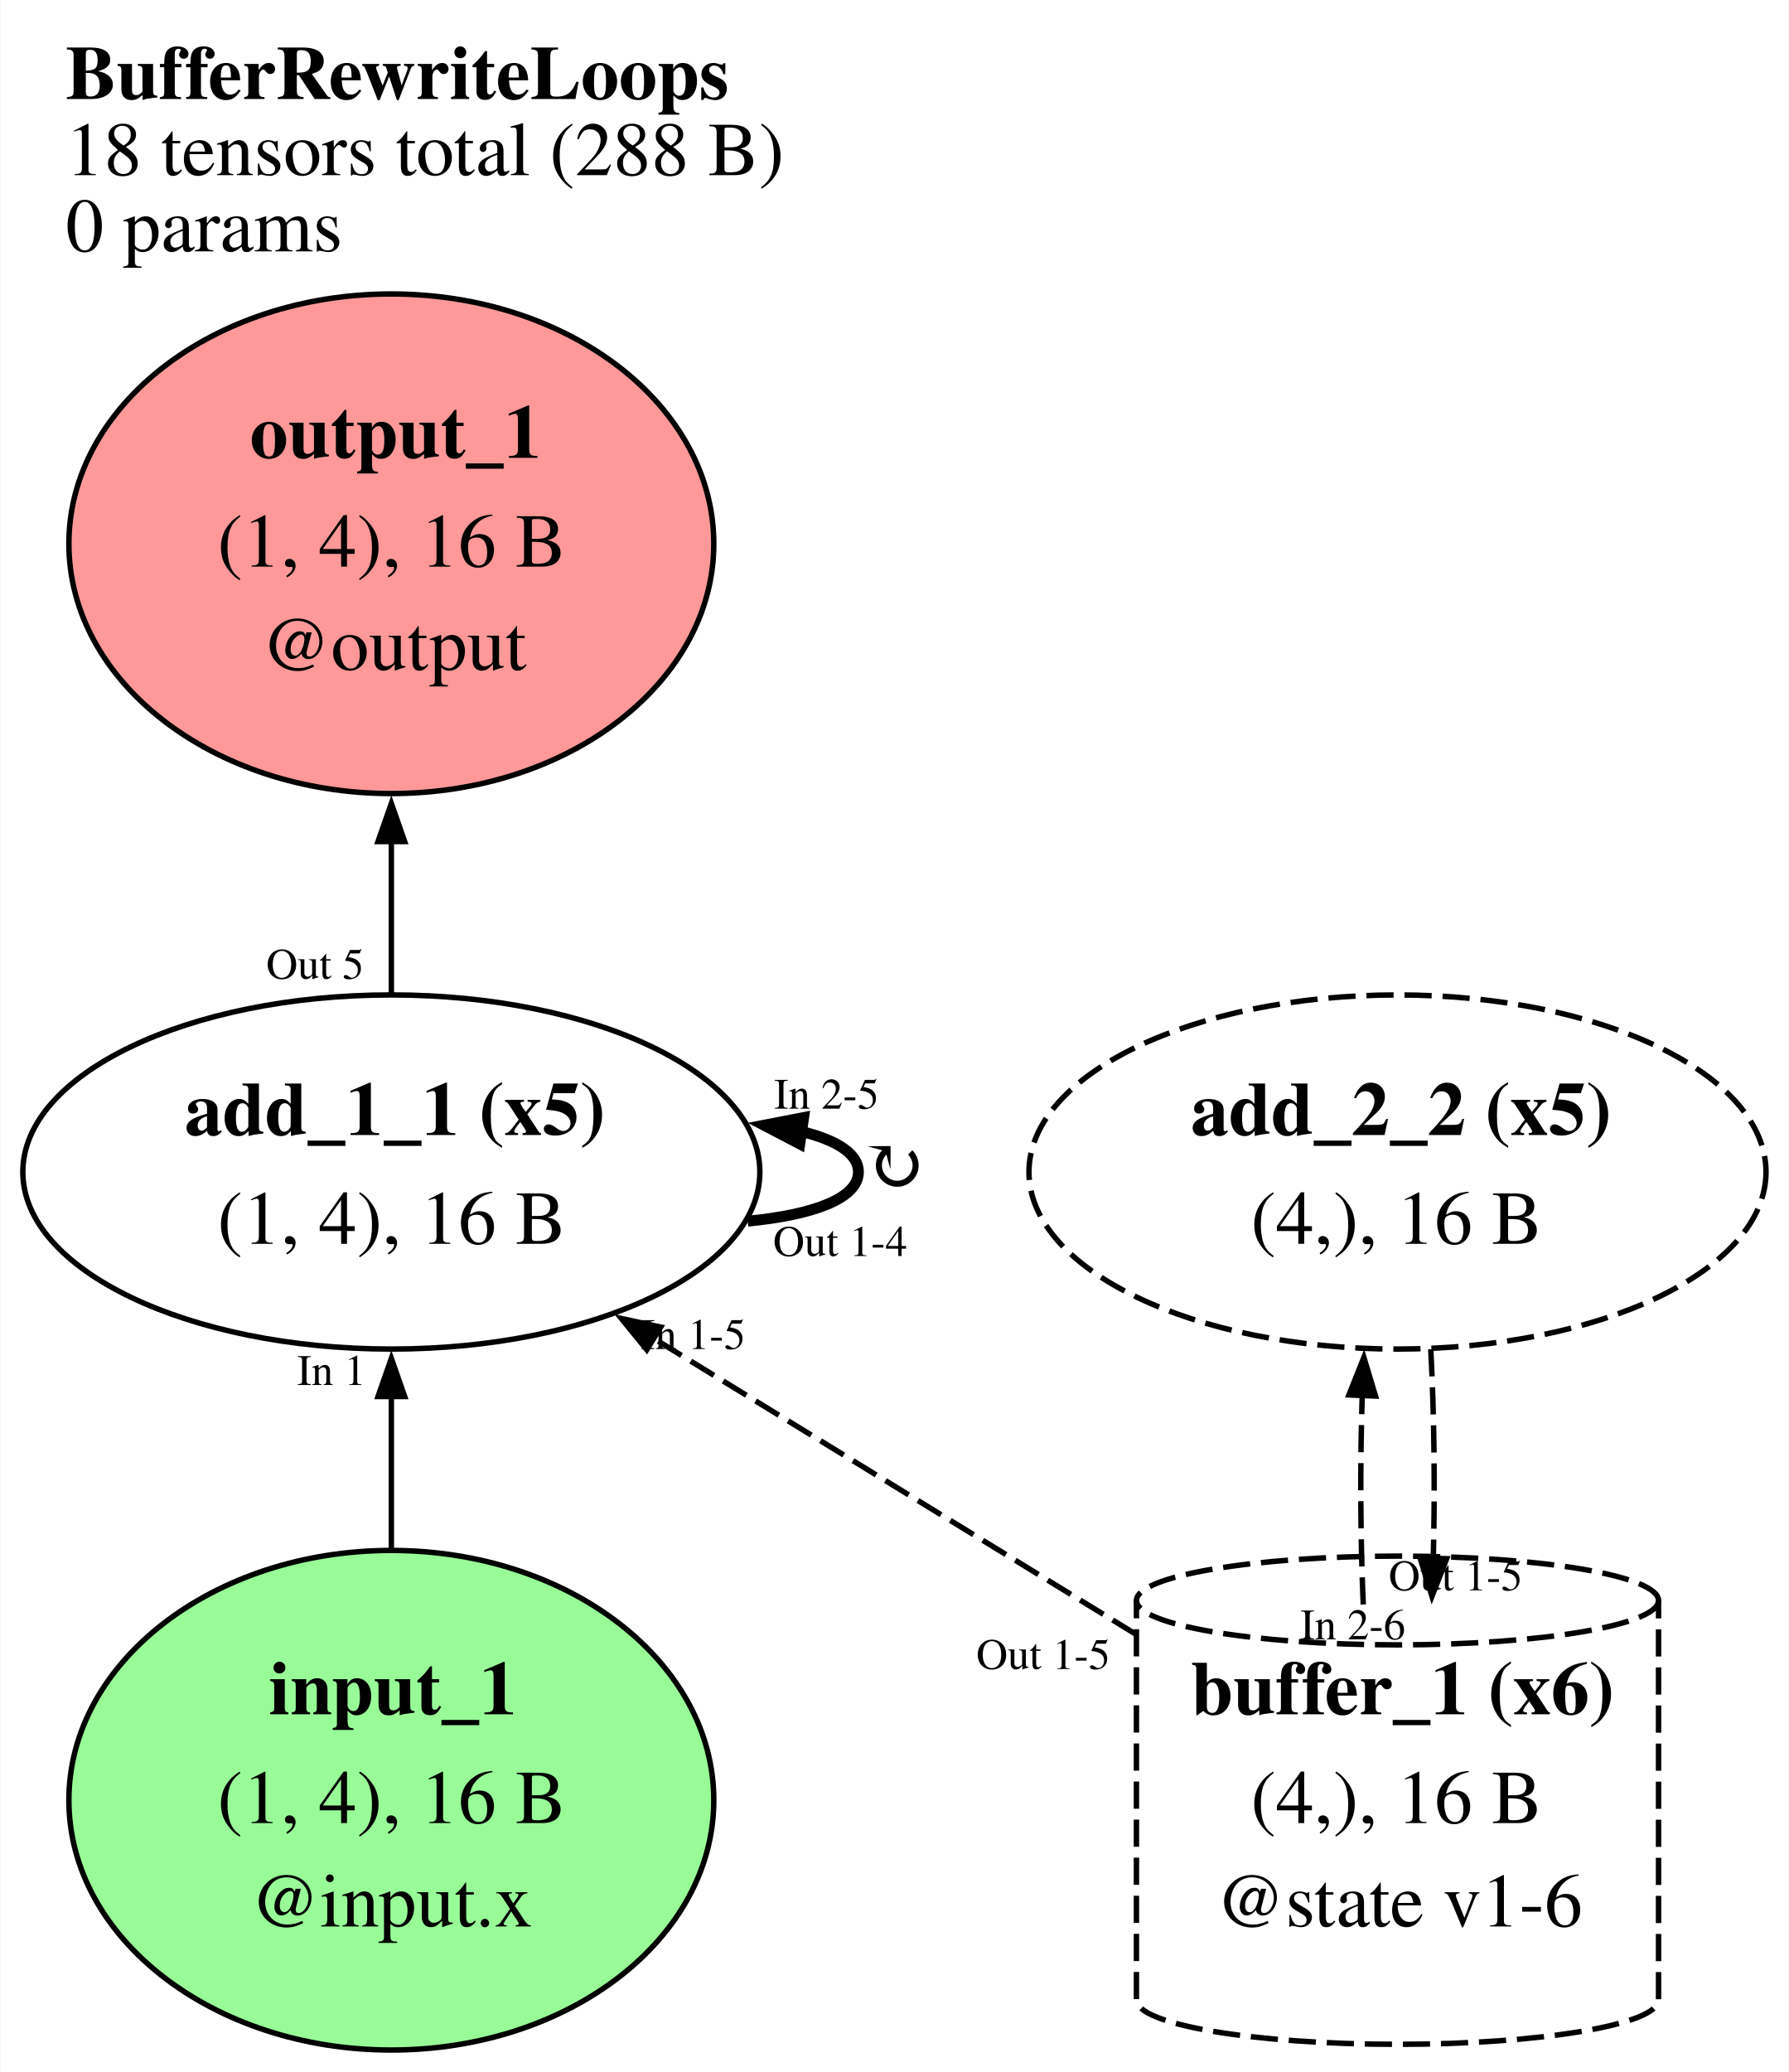
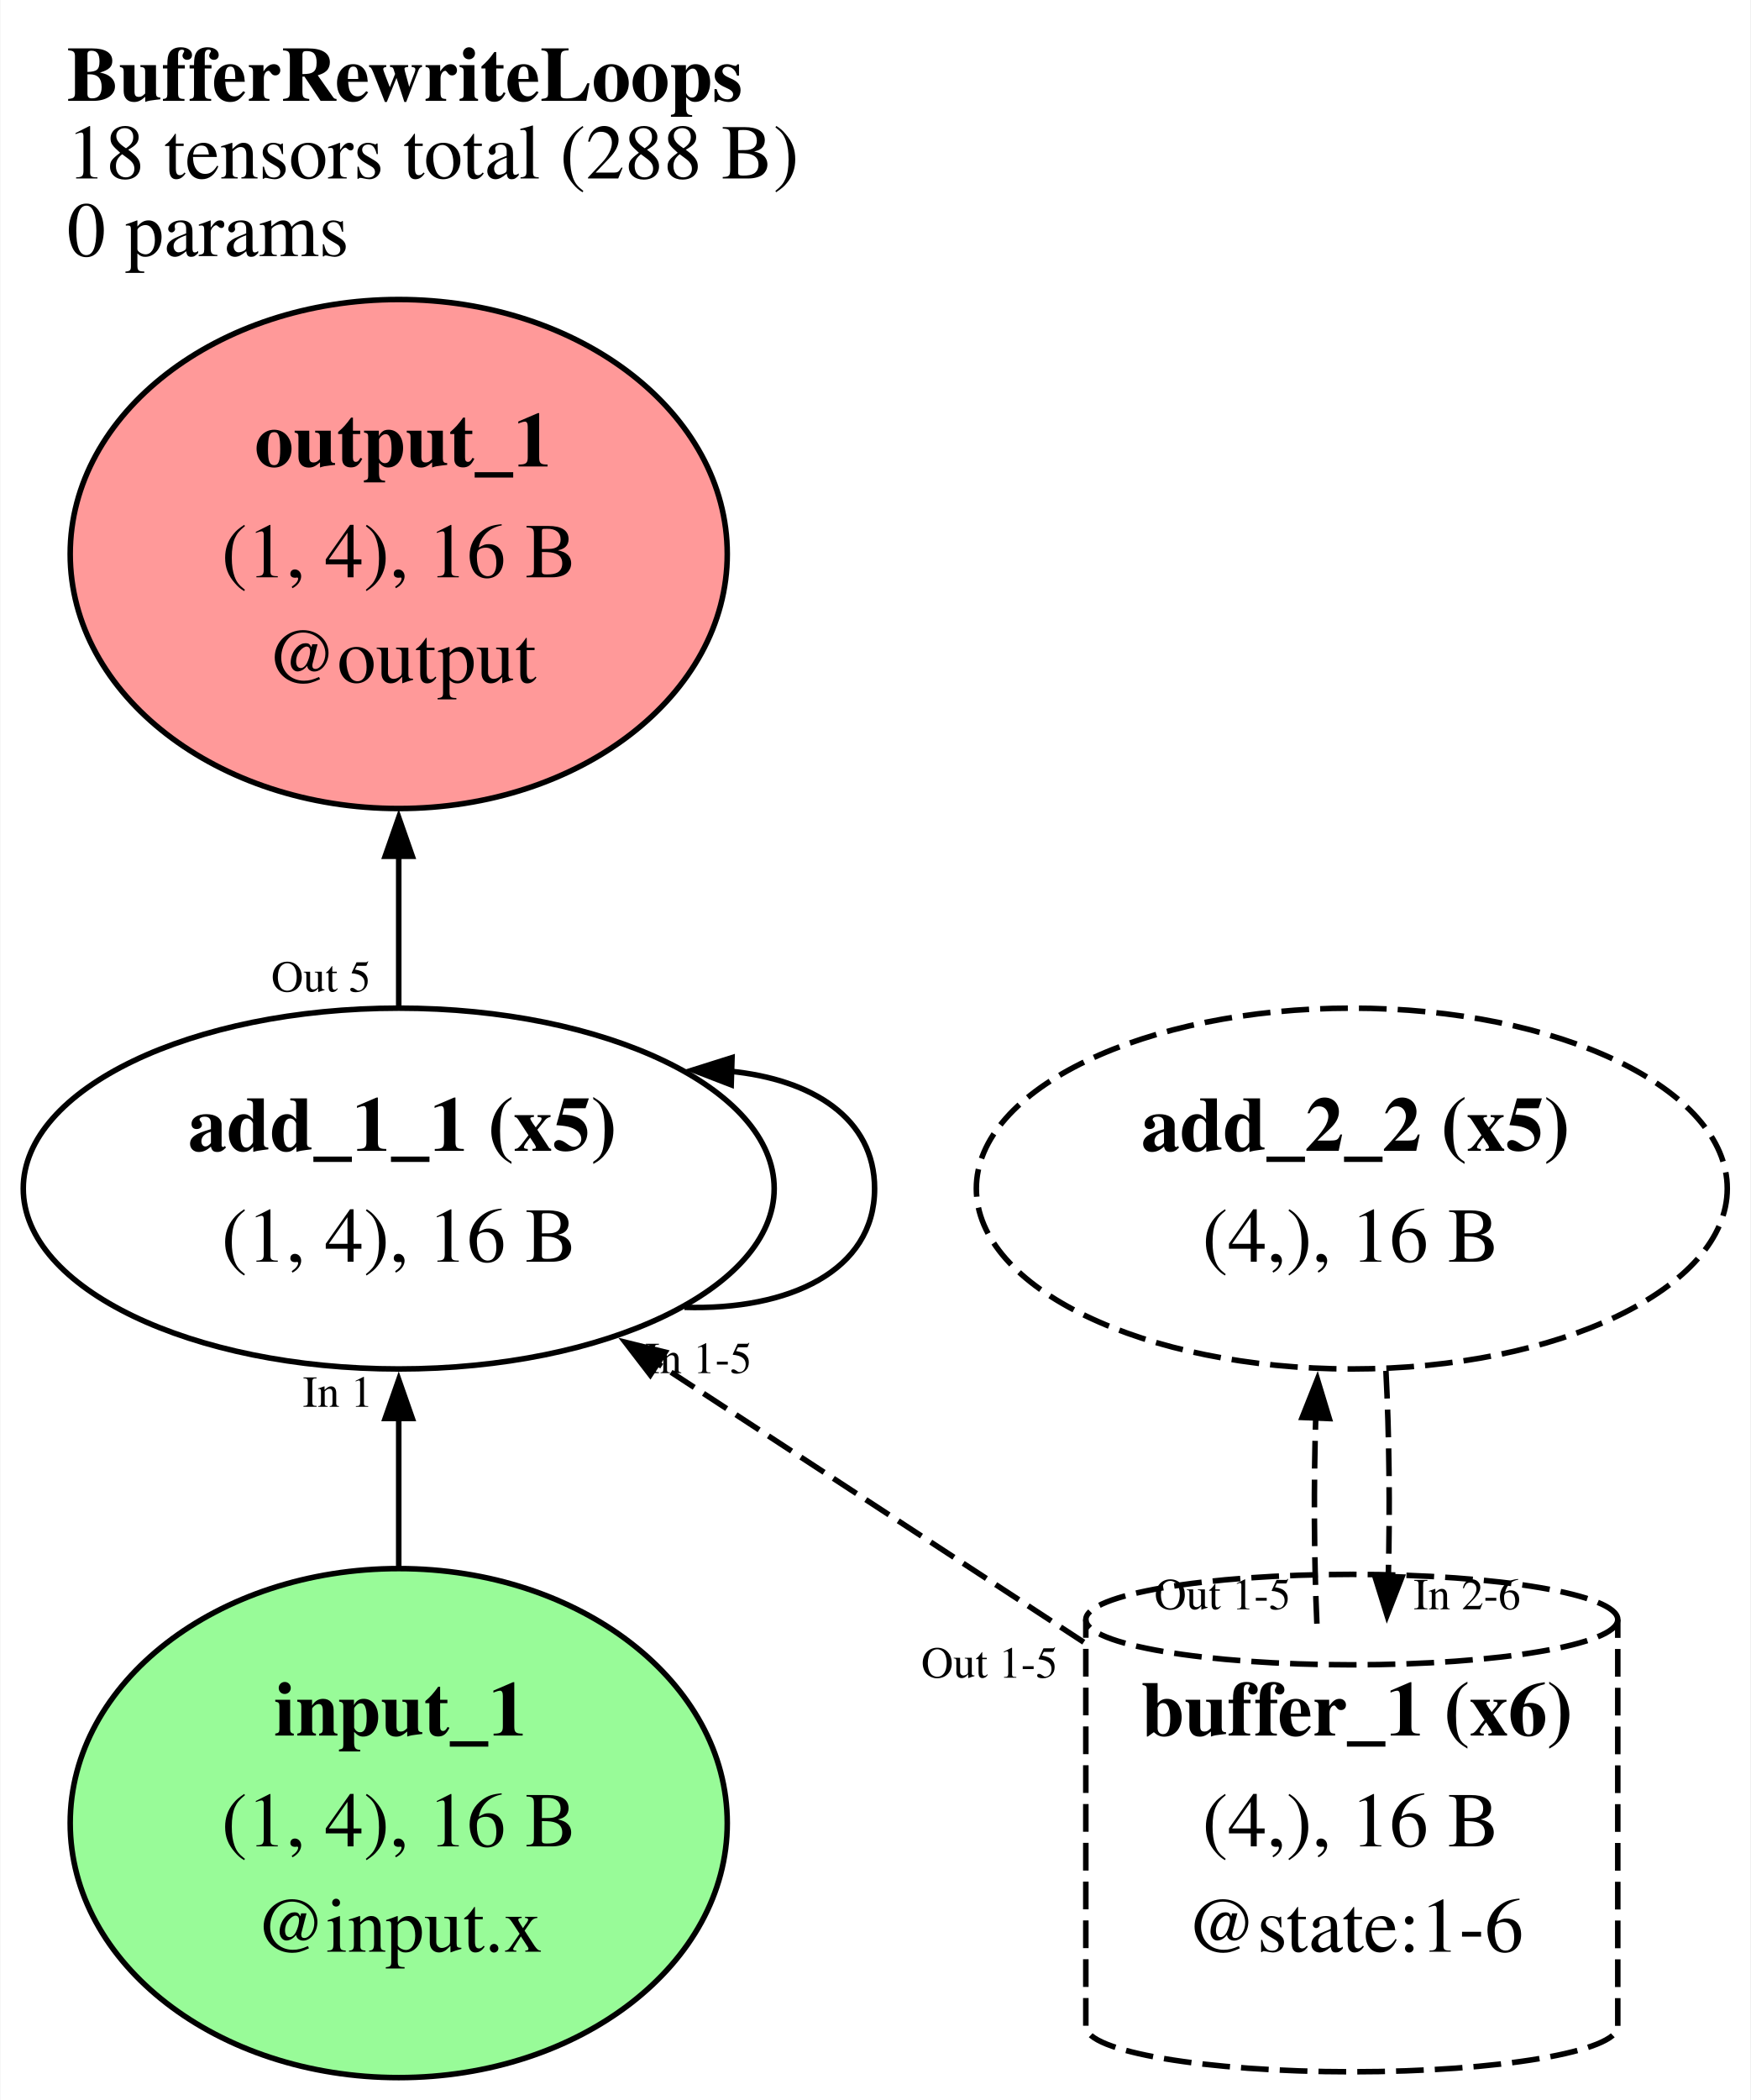
- <svg xmlns="http://www.w3.org/2000/svg" xmlns:xlink="http://www.w3.org/1999/xlink" width="329pt" height="381pt" viewBox="0.00 0.00 328.76 380.90">
-   <g id="graph0" class="graph" transform="scale(1 1) rotate(0) translate(4 376.9)">
-     <polygon fill="white" stroke="none" points="-4,4 -4,-376.9 324.76,-376.9 324.76,4 -4,4" />
-     <text text-anchor="start" x="8" y="-358.7" font-family="Times,serif" font-weight="bold" font-size="14.00">BufferRewriteLoops</text>
-     <text text-anchor="start" x="8" y="-344.7" font-family="Times,serif" font-size="14.00">18 tensors total (288 B)</text>
-     <text text-anchor="start" x="8" y="-330.7" font-family="Times,serif" font-size="14.00">0 params</text>
+ <svg xmlns="http://www.w3.org/2000/svg" width="316pt" height="379pt" viewBox="0.00 0.00 315.76 378.90">
+   <g id="graph0" class="graph" transform="scale(1 1) rotate(0) translate(4 374.9)">
+     <polygon fill="white" stroke="none" points="-4,4 -4,-374.9 311.76,-374.9 311.76,4 -4,4" />
+     <text text-anchor="start" x="8" y="-356.7" font-family="Times,serif" font-weight="bold" font-size="14.00">BufferRewriteLoops</text>
+     <text text-anchor="start" x="8" y="-342.7" font-family="Times,serif" font-size="14.00">18 tensors total (288 B)</text>
+     <text text-anchor="start" x="8" y="-328.7" font-family="Times,serif" font-size="14.00">0 params</text>
    <g id="node1" class="node">
      <ellipse fill="#98fb98" stroke="black" cx="67.88" cy="-45.96" rx="59.29" ry="45.92" />
      <text text-anchor="start" x="45.38" y="-61.76" font-family="Times,serif" font-weight="bold" font-size="14.00">input_1</text>
      <text text-anchor="start" x="35.88" y="-41.76" font-family="Times,serif" font-size="14.00">(1, 4), 16 B</text>
      <text text-anchor="start" x="41.88" y="-22.76" font-family="Times,serif" font-size="14.00">@input.x</text>
    </g>
    <g id="node2" class="node">
-       <g id="a_node2">
-         <a xlink:title="TorchLens rolling: facet=chain; sites=1">
-           <ellipse fill="white" stroke="black" cx="67.88" cy="-161.45" rx="67.76" ry="32.55" />
-           <text text-anchor="start" x="29.88" y="-168.25" font-family="Times,serif" font-weight="bold" font-size="14.00">add_1_1 (x5)</text>
-           <text text-anchor="start" x="35.88" y="-148.25" font-family="Times,serif" font-size="14.00">(1, 4), 16 B</text>
-         </a>
-       </g>
+       <ellipse fill="white" stroke="black" cx="67.88" cy="-160.45" rx="67.76" ry="32.55" />
+       <text text-anchor="start" x="29.88" y="-167.25" font-family="Times,serif" font-weight="bold" font-size="14.00">add_1_1 (x5)</text>
+       <text text-anchor="start" x="35.88" y="-147.25" font-family="Times,serif" font-size="14.00">(1, 4), 16 B</text>
    </g>
    <g id="edge1" class="edge">
-       <path fill="none" stroke="black" d="M67.88,-92.14C67.88,-101.42 67.88,-111.12 67.88,-120.21" />
-       <polygon fill="black" stroke="black" points="65.43,-120.18 67.88,-127.18 70.33,-120.18 65.43,-120.18" />
-       <text text-anchor="middle" x="56.88" y="-122.3" font-family="Times,serif" font-size="8.00">  In 1  </text>
+       <path fill="none" stroke="black" d="M67.88,-92.07C67.88,-100.96 67.88,-110.24 67.88,-118.97" />
+       <polygon fill="black" stroke="black" points="65.43,-118.97 67.88,-125.97 70.33,-118.97 65.43,-118.97" />
+       <text text-anchor="middle" x="56.88" y="-121.08" font-family="Times,serif" font-size="8.00">  In 1  </text>
    </g>
    <g id="edge4" class="edge">
-       <g id="a_edge4">
-         <a xlink:title="TorchLens recurrence: endpoint=add_1_1; pass_pairs=1-&gt;2,2-&gt;3,3-&gt;4,4-&gt;5; count=4; chains=1-&gt;2-&gt;3-&gt;4-&gt;5">
-           <path fill="none" stroke="black" stroke-width="2" d="M133.41,-152.41C145.37,-153.55 153.76,-156.57 153.76,-161.45 153.76,-165.11 149.04,-167.72 141.64,-169.28" />
-           <polygon fill="black" stroke="black" stroke-width="2" points="142.98,-166.61 136.41,-170.05 143.69,-171.46 142.98,-166.61" />
-         </a>
-       </g>
-       <text text-anchor="middle" x="160.26" y="-157.75" font-family="Times,serif" font-size="14.00">↻</text>
-       <text text-anchor="middle" x="147.91" y="-173.09" font-family="Times,serif" font-size="8.00">  In 2-5  </text>
-       <text text-anchor="middle" x="150.41" y="-146.01" font-family="Times,serif" font-size="8.00">  Out 1-4  </text>
+       <path fill="none" stroke="black" d="M119.45,-139.02C138.31,-138.44 153.76,-145.58 153.76,-160.45 153.76,-173.11 142.56,-180.17 127.58,-181.63" />
+       <polygon fill="black" stroke="black" points="127.88,-179.17 120.96,-181.84 128.03,-184.07 127.88,-179.17" />
    </g>
    <g id="node5" class="node">
-       <ellipse fill="#ff9999" stroke="black" cx="67.88" cy="-276.94" rx="59.29" ry="45.92" />
-       <text text-anchor="start" x="41.88" y="-292.74" font-family="Times,serif" font-weight="bold" font-size="14.00">output_1</text>
-       <text text-anchor="start" x="35.88" y="-272.74" font-family="Times,serif" font-size="14.00">(1, 4), 16 B</text>
-       <text text-anchor="start" x="43.88" y="-253.74" font-family="Times,serif" font-size="14.00">@output</text>
+       <ellipse fill="#ff9999" stroke="black" cx="67.88" cy="-274.94" rx="59.29" ry="45.92" />
+       <text text-anchor="start" x="41.88" y="-290.74" font-family="Times,serif" font-weight="bold" font-size="14.00">output_1</text>
+       <text text-anchor="start" x="35.88" y="-270.74" font-family="Times,serif" font-size="14.00">(1, 4), 16 B</text>
+       <text text-anchor="start" x="43.88" y="-251.74" font-family="Times,serif" font-size="14.00">@output</text>
    </g>
    <g id="edge5" class="edge">
-       <path fill="none" stroke="black" d="M67.88,-194.37C67.88,-203.09 67.88,-212.78 67.88,-222.36" />
-       <polygon fill="black" stroke="black" points="65.43,-222.2 67.88,-229.2 70.33,-222.2 65.43,-222.2" />
-       <text text-anchor="middle" x="53.88" y="-196.97" font-family="Times,serif" font-size="8.00">  Out 5  </text>
+       <path fill="none" stroke="black" d="M67.88,-193.38C67.88,-201.84 67.88,-211.2 67.88,-220.46" />
+       <polygon fill="black" stroke="black" points="65.43,-220.4 67.88,-227.4 70.33,-220.4 65.43,-220.4" />
+       <text text-anchor="middle" x="53.88" y="-195.98" font-family="Times,serif" font-size="8.00">  Out 5  </text>
    </g>
    <g id="node3" class="node">
-       <g id="a_node3">
-         <a xlink:title="TorchLens rolling: facet=chain; sites=1; buffer_versions=1-6">
-           <path fill="white" stroke="black" stroke-dasharray="5,2" d="M300.88,-82.68C300.88,-87.18 279.37,-90.84 252.88,-90.84 226.4,-90.84 204.88,-87.18 204.88,-82.68 204.88,-82.68 204.88,-9.25 204.88,-9.25 204.88,-4.74 226.4,-1.09 252.88,-1.09 279.37,-1.09 300.88,-4.74 300.88,-9.25 300.88,-9.25 300.88,-82.68 300.88,-82.68" />
-           <path fill="none" stroke="black" stroke-dasharray="5,2" d="M300.88,-82.68C300.88,-78.18 279.37,-74.52 252.88,-74.52 226.4,-74.52 204.88,-78.18 204.88,-82.68" />
-           <text text-anchor="start" x="214.88" y="-61.76" font-family="Times,serif" font-weight="bold" font-size="14.00">buffer_1 (x6)</text>
-           <text text-anchor="start" x="225.88" y="-41.76" font-family="Times,serif" font-size="14.00">(4,), 16 B</text>
-           <text text-anchor="start" x="219.38" y="-22.76" font-family="Times,serif" font-size="14.00">@state v1-6</text>
-         </a>
-       </g>
+       <path fill="white" stroke="black" stroke-dasharray="5,2" d="M287.88,-82.68C287.88,-87.18 266.37,-90.84 239.88,-90.84 213.4,-90.84 191.88,-87.18 191.88,-82.68 191.88,-82.68 191.88,-9.25 191.88,-9.25 191.88,-4.74 213.4,-1.09 239.88,-1.09 266.37,-1.09 287.88,-4.74 287.88,-9.25 287.88,-9.25 287.88,-82.68 287.88,-82.68" />
+       <path fill="none" stroke="black" stroke-dasharray="5,2" d="M287.88,-82.68C287.88,-78.18 266.37,-74.52 239.88,-74.52 213.4,-74.52 191.88,-78.18 191.88,-82.68" />
+       <text text-anchor="start" x="201.88" y="-61.76" font-family="Times,serif" font-weight="bold" font-size="14.00">buffer_1 (x6)</text>
+       <text text-anchor="start" x="212.88" y="-41.76" font-family="Times,serif" font-size="14.00">(4,), 16 B</text>
+       <text text-anchor="start" x="209.88" y="-22.76" font-family="Times,serif" font-size="14.00">@state:1-6</text>
    </g>
    <g id="edge2" class="edge">
-       <path fill="none" stroke="black" stroke-dasharray="5,2" d="M204.76,-76.48C177.44,-93.24 143.35,-114.16 116.02,-130.92" />
-       <polygon fill="black" stroke="black" points="114.85,-128.77 110.16,-134.52 117.41,-132.94 114.85,-128.77" />
-       <text text-anchor="middle" x="123.37" y="-128.91" font-family="Times,serif" font-size="8.00">  In 1-5  </text>
-       <text text-anchor="middle" x="187.76" y="-70.08" font-family="Times,serif" font-size="8.00">  Out 1-5  </text>
+       <path fill="none" stroke="black" stroke-dasharray="5,2" d="M191.51,-78.6C167.37,-94.39 138.29,-113.4 114.4,-129.03" />
+       <polygon fill="black" stroke="black" points="113.28,-126.84 108.76,-132.72 115.96,-130.94 113.28,-126.84" />
+       <text text-anchor="middle" x="121.99" y="-127.15" font-family="Times,serif" font-size="8.00">  In 1-5  </text>
+       <text text-anchor="middle" x="174.51" y="-72.2" font-family="Times,serif" font-size="8.00">  Out 1-5  </text>
    </g>
    <g id="node4" class="node">
-       <g id="a_node4">
-         <a xlink:title="TorchLens rolling: facet=chain; sites=1">
-           <ellipse fill="white" stroke="black" stroke-dasharray="5,2" cx="252.88" cy="-161.45" rx="67.76" ry="32.55" />
-           <text text-anchor="start" x="214.88" y="-168.25" font-family="Times,serif" font-weight="bold" font-size="14.00">add_2_2 (x5)</text>
-           <text text-anchor="start" x="225.88" y="-148.25" font-family="Times,serif" font-size="14.00">(4,), 16 B</text>
-         </a>
-       </g>
+       <ellipse fill="white" stroke="black" stroke-dasharray="5,2" cx="239.88" cy="-160.45" rx="67.76" ry="32.55" />
+       <text text-anchor="start" x="201.88" y="-167.25" font-family="Times,serif" font-weight="bold" font-size="14.00">add_2_2 (x5)</text>
+       <text text-anchor="start" x="212.88" y="-147.25" font-family="Times,serif" font-size="14.00">(4,), 16 B</text>
    </g>
    <g id="edge3" class="edge">
-       <path fill="none" stroke="black" stroke-dasharray="5,2" d="M246.59,-81.94C246.05,-94.11 245.99,-107.85 246.4,-120.4" />
-       <polygon fill="black" stroke="black" points="243.95,-120.47 246.7,-127.36 248.84,-120.26 243.95,-120.47" />
-       <text text-anchor="middle" x="263.59" y="-84.54" font-family="Times,serif" font-size="8.00">  Out 1-5  </text>
+       <path fill="none" stroke="black" stroke-dasharray="5,2" d="M233.58,-81.94C233.06,-93.78 232.99,-107.1 233.38,-119.31" />
+       <polygon fill="black" stroke="black" points="230.93,-119.15 233.67,-126.04 235.82,-118.95 230.93,-119.15" />
+       <text text-anchor="middle" x="216.58" y="-84.54" font-family="Times,serif" font-size="8.00">  Out 1-5  </text>
    </g>
    <g id="edge6" class="edge">
-       <path fill="none" stroke="black" stroke-dasharray="5,2" d="M259,-128.87C259.64,-116.9 259.79,-103.07 259.46,-90.21" />
-       <polygon fill="black" stroke="black" points="261.92,-90.36 259.22,-83.45 257.02,-90.53 261.92,-90.36" />
-       <text text-anchor="middle" x="244.67" y="-75.54" font-family="Times,serif" font-size="8.00">  In 2-6  </text>
+       <path fill="none" stroke="black" stroke-dasharray="5,2" d="M246.04,-127.56C246.64,-115.99 246.78,-102.73 246.47,-90.34" />
+       <polygon fill="black" stroke="black" points="248.93,-90.36 246.24,-83.45 244.03,-90.53 248.93,-90.36" />
+       <text text-anchor="middle" x="260.68" y="-84.54" font-family="Times,serif" font-size="8.00">  In 2-6  </text>
    </g>
  </g>
</svg>
